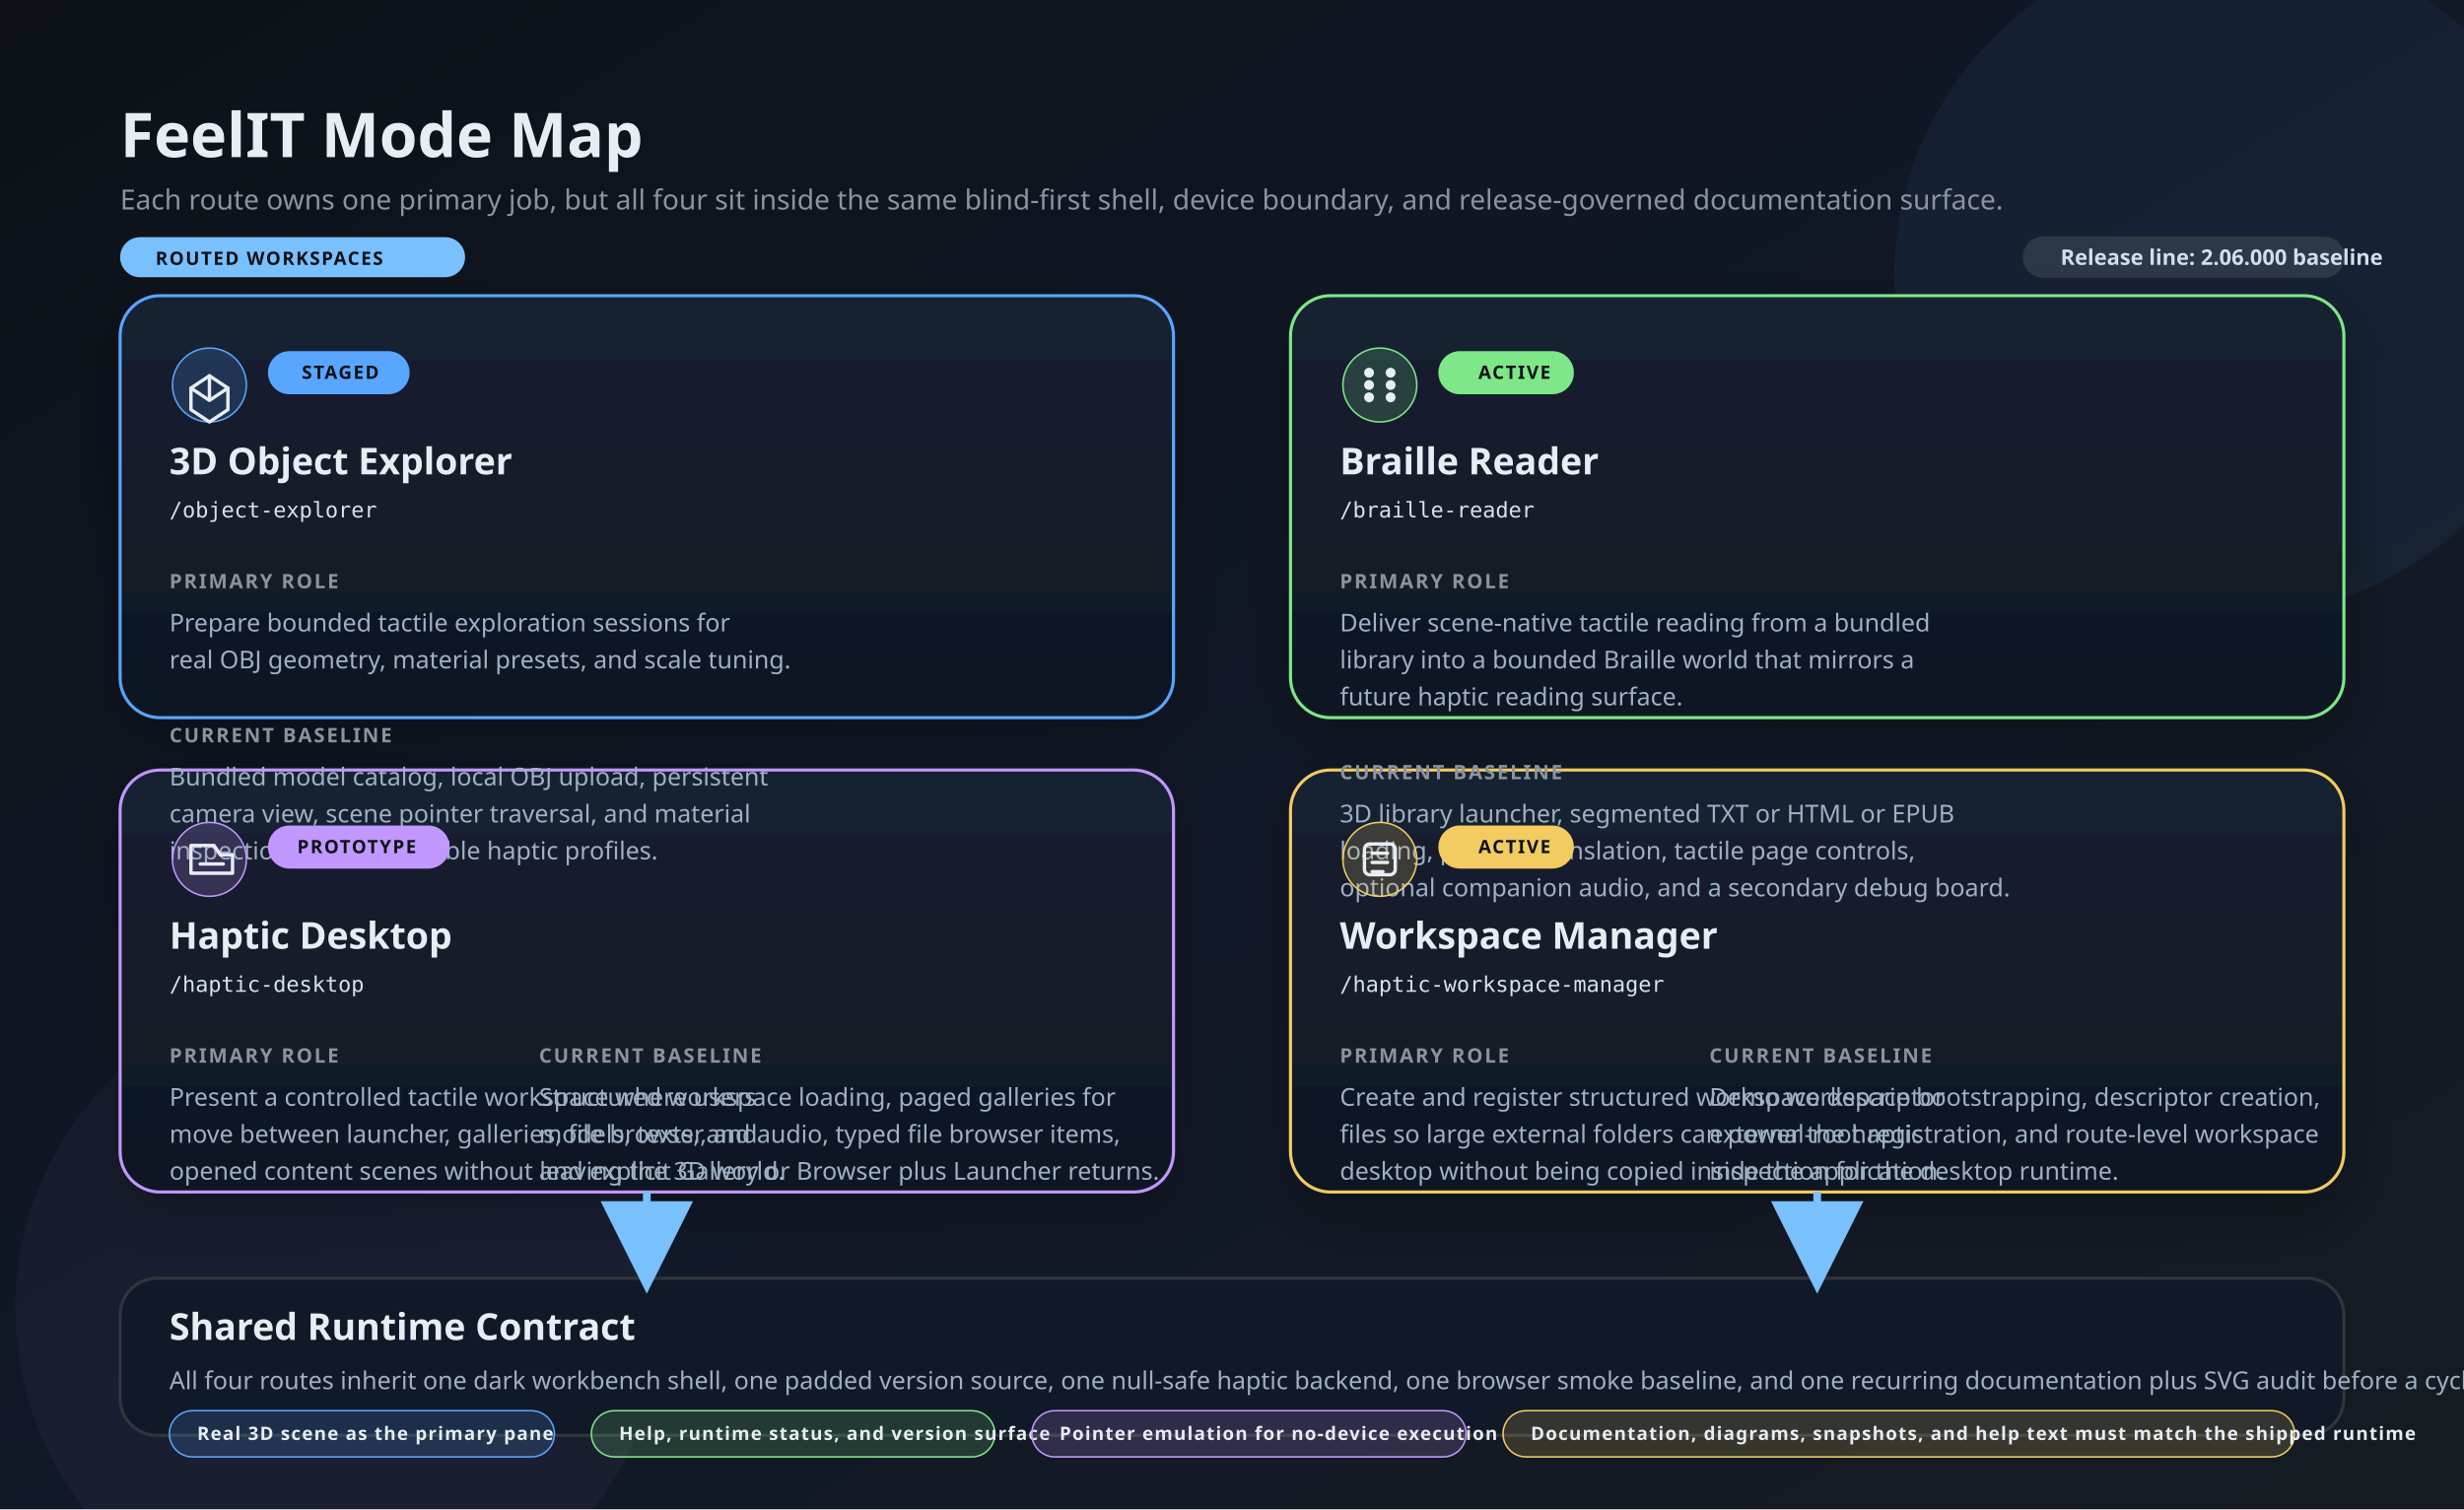
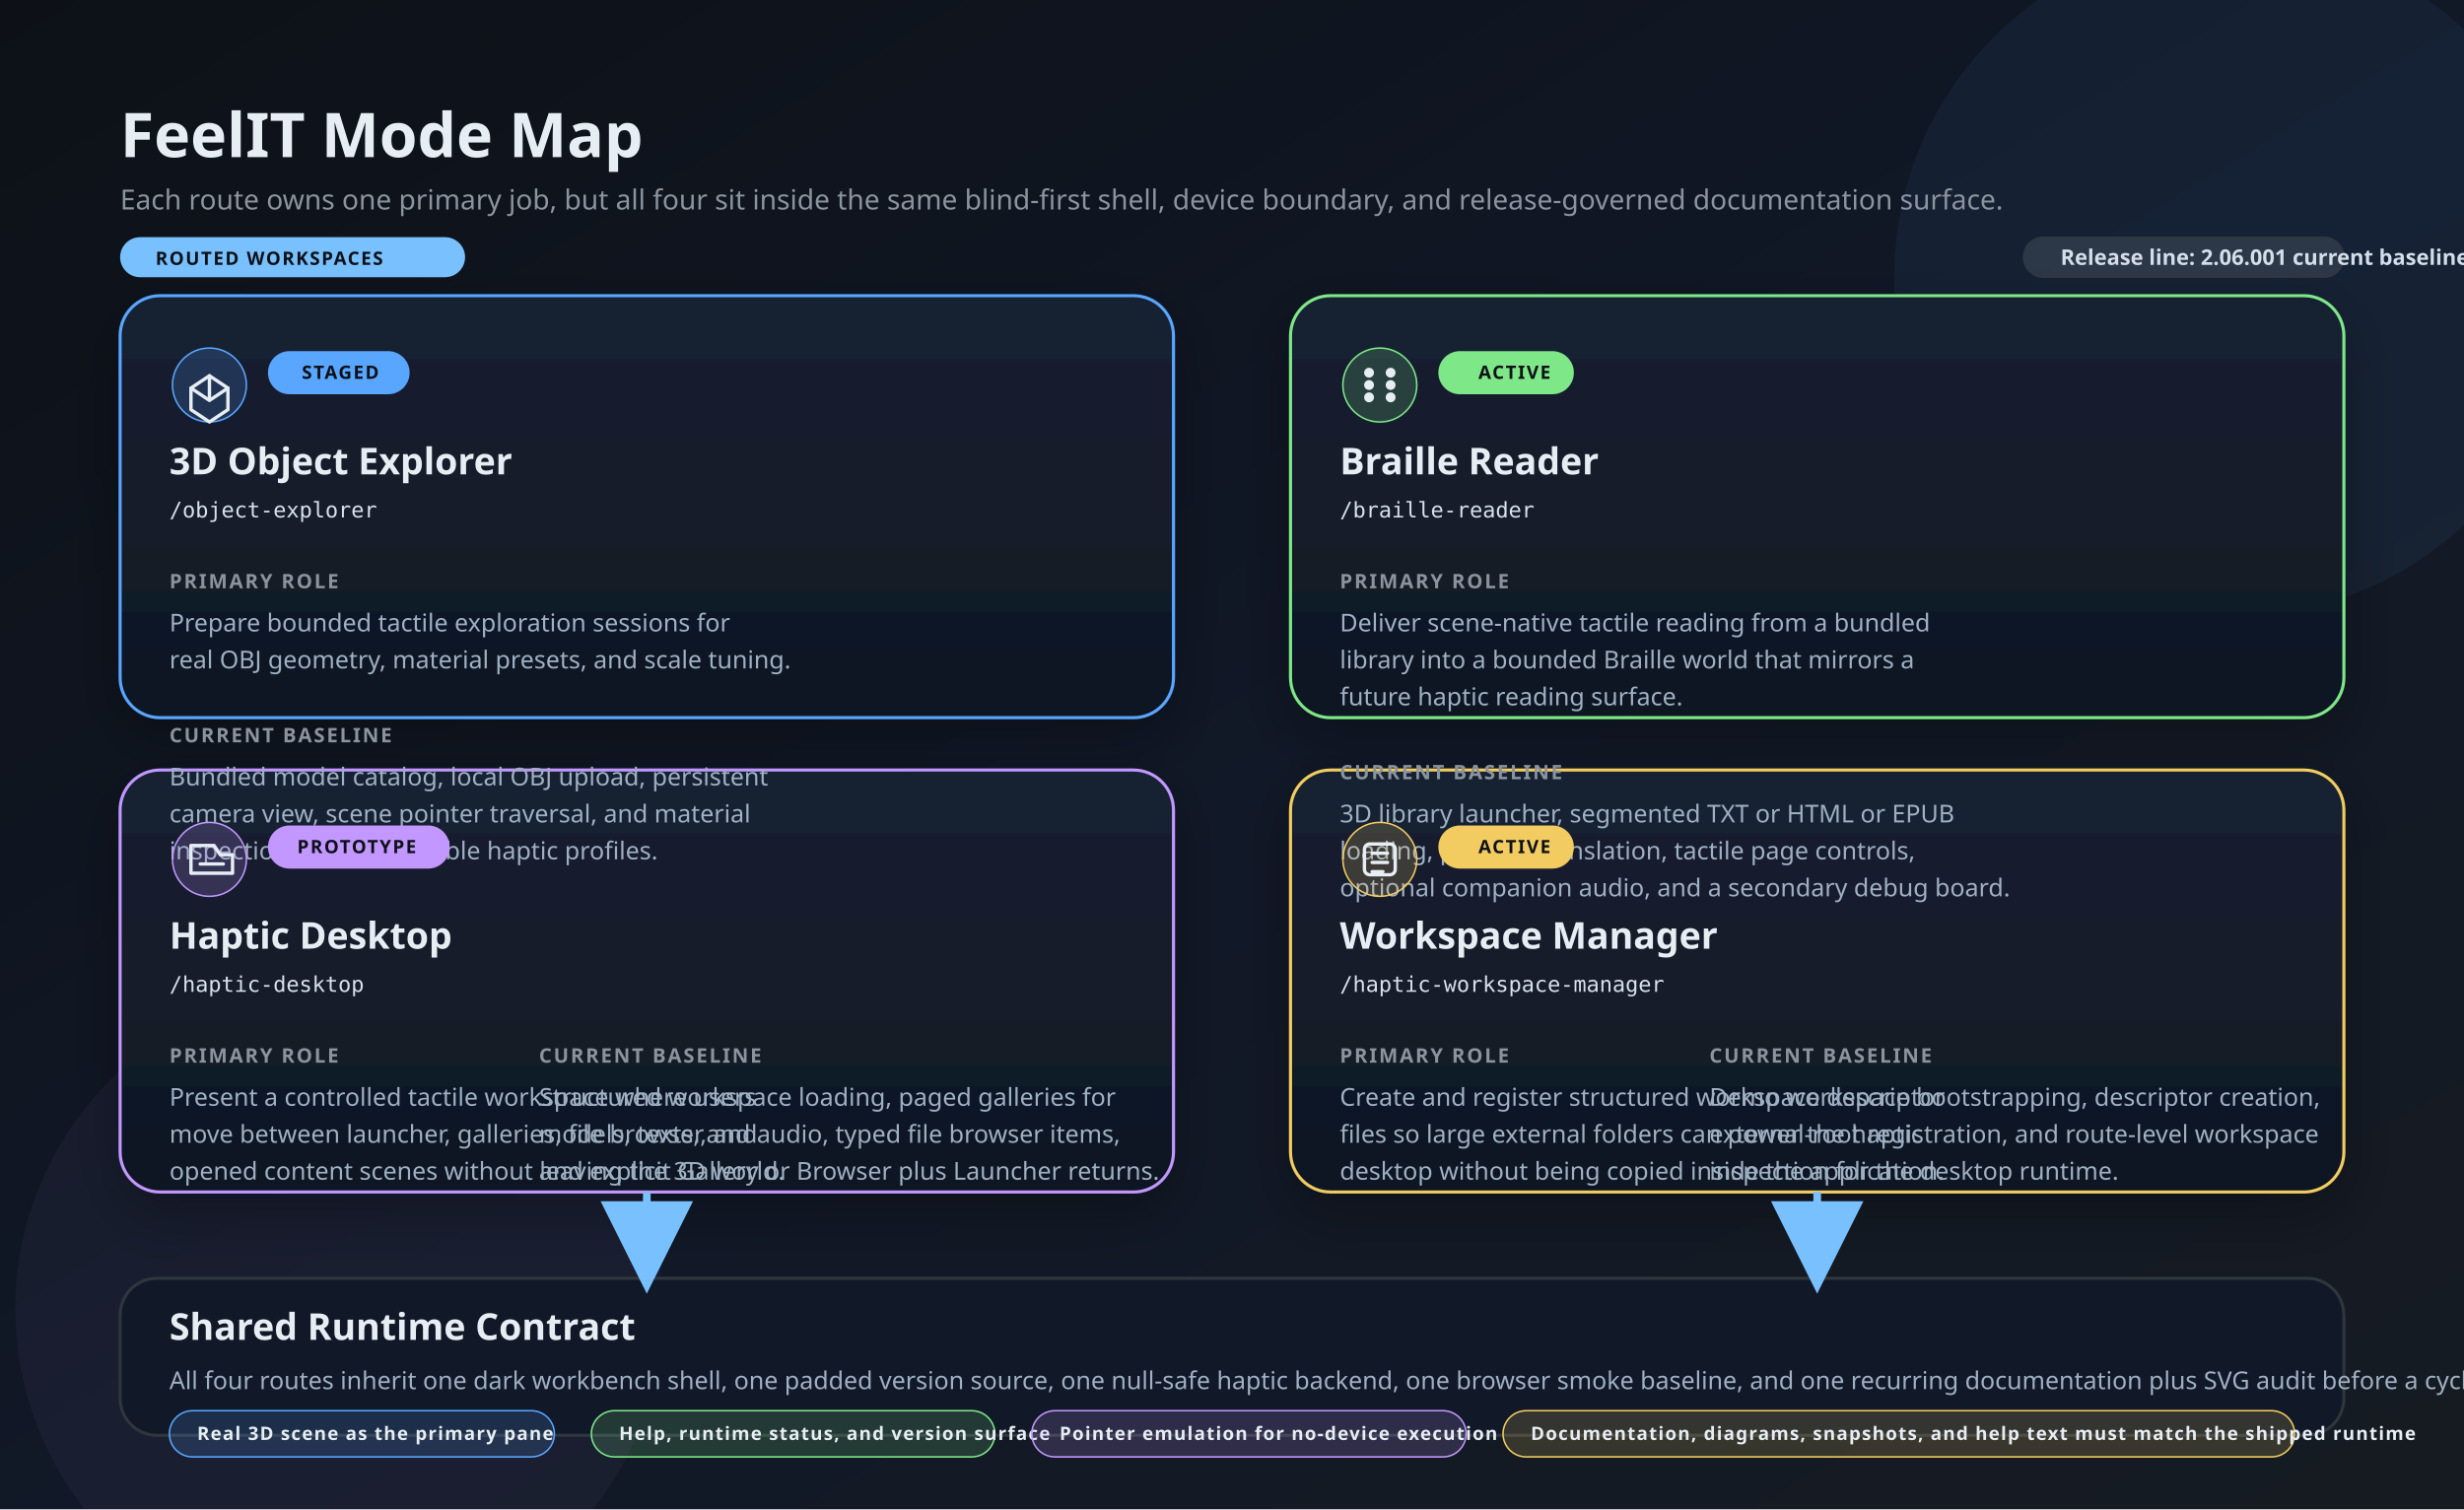
<svg xmlns="http://www.w3.org/2000/svg" width="1600" height="980" viewBox="0 0 1600 980" role="img" aria-labelledby="title desc">
  <defs>
    <linearGradient id="bg" x1="0" y1="0" x2="1" y2="1">
      <stop offset="0%" stop-color="#0d1117" />
      <stop offset="52%" stop-color="#111827" />
      <stop offset="100%" stop-color="#161b22" />
    </linearGradient>
    <linearGradient id="card" x1="0" y1="0" x2="0" y2="1">
      <stop offset="0%" stop-color="#152132" />
      <stop offset="100%" stop-color="#101722" />
    </linearGradient>
    <filter id="shadow" x="-20%" y="-20%" width="140%" height="140%">
      <feDropShadow dx="0" dy="14" stdDeviation="18" flood-color="#000000" flood-opacity="0.28" />
    </filter>
    <marker id="arrow" markerWidth="12" markerHeight="12" refX="10" refY="6" orient="auto">
      <path d="M0 0 L12 6 L0 12 Z" fill="#79c0ff" />
    </marker>
    <style>
      .title { font: 700 40px 'Segoe UI', sans-serif; fill: #e6edf3; }
      .subtitle { font: 400 18px 'Segoe UI', sans-serif; fill: #8b949e; }
      .cardTitle { font: 700 24px 'Segoe UI', sans-serif; fill: #e6edf3; }
      .section { font: 700 13px 'Segoe UI', sans-serif; fill: #8b949e; letter-spacing: 1.2px; }
      .body { font: 400 16px 'Segoe UI', sans-serif; fill: #9fb0c3; }
      .mono { font: 400 14px Consolas, monospace; fill: #d7e2ee; }
      .badge { font: 700 12px 'Segoe UI', sans-serif; fill: #0d1117; letter-spacing: 1px; }
      .smallBadge { font: 700 12px 'Segoe UI', sans-serif; fill: #e6edf3; letter-spacing: 0.8px; }
      .legend { font: 600 14px 'Segoe UI', sans-serif; fill: #d3deea; }
      .iconStroke { stroke: #e6edf3; stroke-width: 2.2; stroke-linecap: round; stroke-linejoin: round; fill: none; }
    </style>
  </defs>
  <rect width="1600" height="980" fill="url(#bg)" />
  <circle cx="1450" cy="180" r="220" fill="#58a6ff" opacity="0.06" />
  <circle cx="220" cy="850" r="210" fill="#c297ff" opacity="0.05" />
  <text x="78" y="102" class="title">FeelIT Mode Map</text>
  <text x="78" y="136" class="subtitle">Each route owns one primary job, but all four sit inside the same blind-first shell, device boundary, and release-governed documentation surface.</text>
  <rect x="78" y="192" width="684" height="274" rx="26" fill="url(#card)" stroke="#58a6ff" stroke-width="2" filter="url(#shadow)" />
  <rect x="838" y="192" width="684" height="274" rx="26" fill="url(#card)" stroke="#7ee787" stroke-width="2" filter="url(#shadow)" />
  <rect x="78" y="500" width="684" height="274" rx="26" fill="url(#card)" stroke="#c297ff" stroke-width="2" filter="url(#shadow)" />
  <rect x="838" y="500" width="684" height="274" rx="26" fill="url(#card)" stroke="#f2cc60" stroke-width="2" filter="url(#shadow)" />
  <circle cx="136" cy="250" r="24" fill="rgba(88,166,255,0.18)" stroke="#58a6ff" />
  <path d="M124 252 L136 244 L148 252 L148 266 L136 274 L124 266 Z" class="iconStroke" />
  <path d="M136 244 V258" class="iconStroke" />
  <path d="M124 252 L136 260 L148 252" class="iconStroke" />
  <rect x="174" y="228" width="92" height="28" rx="14" fill="#58a6ff" />
  <text x="196" y="246" class="badge">STAGED</text>
  <text x="110" y="308" class="cardTitle">3D Object Explorer</text>
  <text x="110" y="336" class="mono">/object-explorer</text>
  <text x="110" y="382" class="section">PRIMARY ROLE</text>
  <text x="110" y="410" class="body">Prepare bounded tactile exploration sessions for</text>
  <text x="110" y="434" class="body">real OBJ geometry, material presets, and scale tuning.</text>
  <text x="110" y="482" class="section">CURRENT BASELINE</text>
  <text x="110" y="510" class="body">Bundled model catalog, local OBJ upload, persistent</text>
  <text x="110" y="534" class="body">camera view, scene pointer traversal, and material</text>
  <text x="110" y="558" class="body">inspection tied to plausible haptic profiles.</text>
  <circle cx="896" cy="250" r="24" fill="rgba(126,231,135,0.18)" stroke="#7ee787" />
  <circle cx="889" cy="242" r="3.2" fill="#e6edf3" />
  <circle cx="903" cy="242" r="3.2" fill="#e6edf3" />
  <circle cx="889" cy="250" r="3.2" fill="#e6edf3" />
  <circle cx="903" cy="250" r="3.2" fill="#e6edf3" />
  <circle cx="889" cy="258" r="3.2" fill="#e6edf3" />
  <circle cx="903" cy="258" r="3.2" fill="#e6edf3" />
  <rect x="934" y="228" width="88" height="28" rx="14" fill="#7ee787" />
  <text x="960" y="246" class="badge">ACTIVE</text>
  <text x="870" y="308" class="cardTitle">Braille Reader</text>
  <text x="870" y="336" class="mono">/braille-reader</text>
  <text x="870" y="382" class="section">PRIMARY ROLE</text>
  <text x="870" y="410" class="body">Deliver scene-native tactile reading from a bundled</text>
  <text x="870" y="434" class="body">library into a bounded Braille world that mirrors a</text>
  <text x="870" y="458" class="body">future haptic reading surface.</text>
  <text x="870" y="506" class="section">CURRENT BASELINE</text>
  <text x="870" y="534" class="body">3D library launcher, segmented TXT or HTML or EPUB</text>
  <text x="870" y="558" class="body">loading, preview translation, tactile page controls,</text>
  <text x="870" y="582" class="body">optional companion audio, and a secondary debug board.</text>
  <circle cx="136" cy="558" r="24" fill="rgba(194,151,255,0.18)" stroke="#c297ff" />
  <path d="M124 549 H139 L143 555 H151 V567 H124 Z" class="iconStroke" />
  <path d="M130 561 H145" class="iconStroke" />
  <rect x="174" y="536" width="118" height="28" rx="14" fill="#c297ff" />
  <text x="193" y="554" class="badge">PROTOTYPE</text>
  <text x="110" y="616" class="cardTitle">Haptic Desktop</text>
  <text x="110" y="644" class="mono">/haptic-desktop</text>
  <text x="110" y="690" class="section">PRIMARY ROLE</text>
  <text x="110" y="718" class="body">Present a controlled tactile workspace where users</text>
  <text x="110" y="742" class="body">move between launcher, galleries, file browser, and</text>
  <text x="110" y="766" class="body">opened content scenes without leaving the 3D world.</text>
  <text x="350" y="690" class="section">CURRENT BASELINE</text>
  <text x="350" y="718" class="body">Structured workspace loading, paged galleries for</text>
  <text x="350" y="742" class="body">models, texts, and audio, typed file browser items,</text>
  <text x="350" y="766" class="body">and explicit Gallery or Browser plus Launcher returns.</text>
  <circle cx="896" cy="558" r="24" fill="rgba(242,204,96,0.18)" stroke="#f2cc60" />
  <rect x="886" y="548" width="20" height="20" rx="3.5" class="iconStroke" />
  <path d="M891 554 H901" class="iconStroke" />
  <path d="M891 560 H901" class="iconStroke" />
  <path d="M891 566 H898" class="iconStroke" />
  <rect x="934" y="536" width="88" height="28" rx="14" fill="#f2cc60" />
  <text x="960" y="554" class="badge">ACTIVE</text>
  <text x="870" y="616" class="cardTitle">Workspace Manager</text>
  <text x="870" y="644" class="mono">/haptic-workspace-manager</text>
  <text x="870" y="690" class="section">PRIMARY ROLE</text>
  <text x="870" y="718" class="body">Create and register structured workspace descriptor</text>
  <text x="870" y="742" class="body">files so large external folders can power the haptic</text>
  <text x="870" y="766" class="body">desktop without being copied inside the application.</text>
  <text x="1110" y="690" class="section">CURRENT BASELINE</text>
  <text x="1110" y="718" class="body">Demo workspace bootstrapping, descriptor creation,</text>
  <text x="1110" y="742" class="body">external-root registration, and route-level workspace</text>
  <text x="1110" y="766" class="body">inspection for the desktop runtime.</text>
  <rect x="78" y="830" width="1444" height="102" rx="24" fill="#111827" stroke="#30363d" stroke-width="2" />
  <text x="110" y="870" class="cardTitle">Shared Runtime Contract</text>
  <text x="110" y="902" class="body">All four routes inherit one dark workbench shell, one padded version source, one null-safe haptic backend, one browser smoke baseline, and one recurring documentation plus SVG audit before a cycle can be closed.</text>
  <rect x="110" y="916" width="250" height="30" rx="15" fill="rgba(88,166,255,0.16)" stroke="#58a6ff" />
  <text x="128" y="935" class="smallBadge">Real 3D scene as the primary pane</text>
  <rect x="384" y="916" width="262" height="30" rx="15" fill="rgba(126,231,135,0.16)" stroke="#7ee787" />
  <text x="402" y="935" class="smallBadge">Help, runtime status, and version surface</text>
  <rect x="670" y="916" width="282" height="30" rx="15" fill="rgba(194,151,255,0.16)" stroke="#c297ff" />
  <text x="688" y="935" class="smallBadge">Pointer emulation for no-device execution</text>
  <rect x="976" y="916" width="514" height="30" rx="15" fill="rgba(242,204,96,0.16)" stroke="#f2cc60" />
  <text x="994" y="935" class="smallBadge">Documentation, diagrams, snapshots, and help text must match the shipped runtime</text>
  <path d="M420 774 V830" fill="none" stroke="#79c0ff" stroke-width="5" marker-end="url(#arrow)" />
  <path d="M1180 774 V830" fill="none" stroke="#79c0ff" stroke-width="5" marker-end="url(#arrow)" />
  <rect x="78" y="154" width="224" height="26" rx="13" fill="#79c0ff" />
  <text x="101" y="172" class="badge">ROUTED WORKSPACES</text>
  <rect x="1314" y="154" width="208" height="26" rx="13" fill="rgba(255,255,255,0.10)" stroke="#30363d" />
-   <text x="1338" y="172" class="legend">Release line: 2.06.000 baseline</text>
+   <text x="1338" y="172" class="legend">Release line: 2.06.001 current baseline</text>
</svg>
